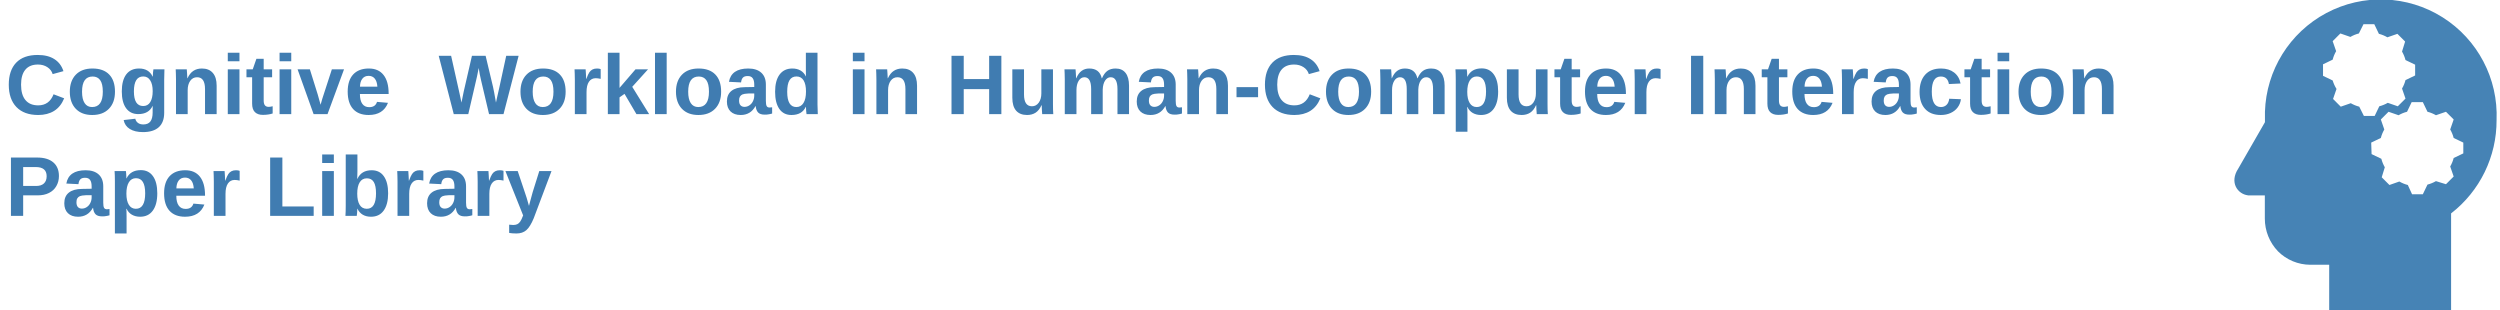
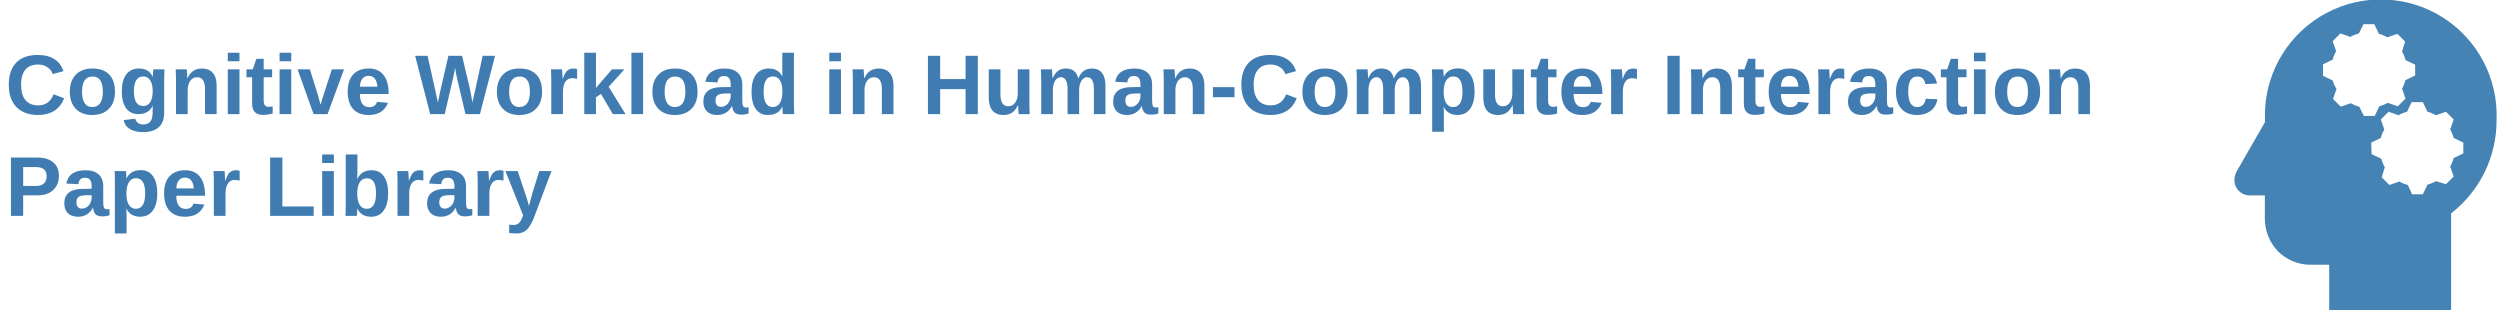
<svg xmlns="http://www.w3.org/2000/svg" id="Layer_1" data-name="Layer 1" viewBox="0 0 648.69 80.37">
  <defs>
    <style>.cls-1{fill:#4683b5;}.cls-2{font-size:22px;fill:#407cb1;font-family:Arial-BoldMT, Arial;font-weight:700;}.cls-3{letter-spacing:-0.02em;}</style>
  </defs>
  <path class="cls-1" d="M602.77,16.68l2.5-1.2a8.63,8.63,0,0,1,.9-2.2l-.9-2.6,2-2,2.6.9a8.43,8.43,0,0,1,2.2-.9l1.2-2.4h2.8l1.2,2.5a8.43,8.43,0,0,1,2.2.9l2.6-.9,2,2-.8,2.6a8.63,8.63,0,0,1,.9,2.2l2.5,1.2v2.8l-2.5,1.2a8.78,8.78,0,0,1-.9,2.2l.9,2.6-2,2-2.6-.9a8.78,8.78,0,0,1-2.2.9l-1.2,2.5h-2.8l-1.2-2.4a8.78,8.78,0,0,1-2.2-.9l-2.6.9-2-2,.9-2.6a9.09,9.09,0,0,1-1-2.2l-2.5-1.2ZM615.37,40l-.1-3,2.5-1.2a8.63,8.63,0,0,1,.9-2.2l-.9-2.6,2-2,2.6.9a8.43,8.43,0,0,1,2.2-.9l1.2-2.5h2.9l1.2,2.5a8.43,8.43,0,0,1,2.2.9l2.6-.9,2,2-.9,2.6a8.63,8.63,0,0,1,.9,2.2l2.5,1.2v2.8l-2.5,1.2a8.78,8.78,0,0,1-.9,2.2l.9,2.6-2,2-2.6-.8a8.78,8.78,0,0,1-2.2.9l-1.2,2.5h-2.8l-1.1-2.4a8.78,8.78,0,0,1-2.2-.9L620,48l-2-2,.8-2.6a8.78,8.78,0,0,1-.9-2.2l-2.5-1.2Zm-32.1,10.7h4.4v6a12.25,12.25,0,0,0,3.4,8.5,11.92,11.92,0,0,0,8.4,3.5h4.9v12H636V55.37a30.46,30.46,0,0,0,11.8-24.2A30.07,30.07,0,1,0,587.7,29c0,.73,0,1.47,0,2.2v.5l-6.9,12C578.37,47.37,580.67,50.37,583.27,50.68Z" />
  <text class="cls-2" transform="translate(1.37 29.62)">
-     <tspan xml:space="preserve">Cognitive  </tspan>
-     <tspan class="cls-3" x="112.45" y="0">W</tspan>
-     <tspan x="132.82" y="0">orkload in Human-Computer Interaction</tspan>
+     <tspan xml:space="preserve">Cognitive Workload in Human-Computer Interaction</tspan>
    <tspan x="0" y="26.4">Paper Library</tspan>
  </text>
</svg>
